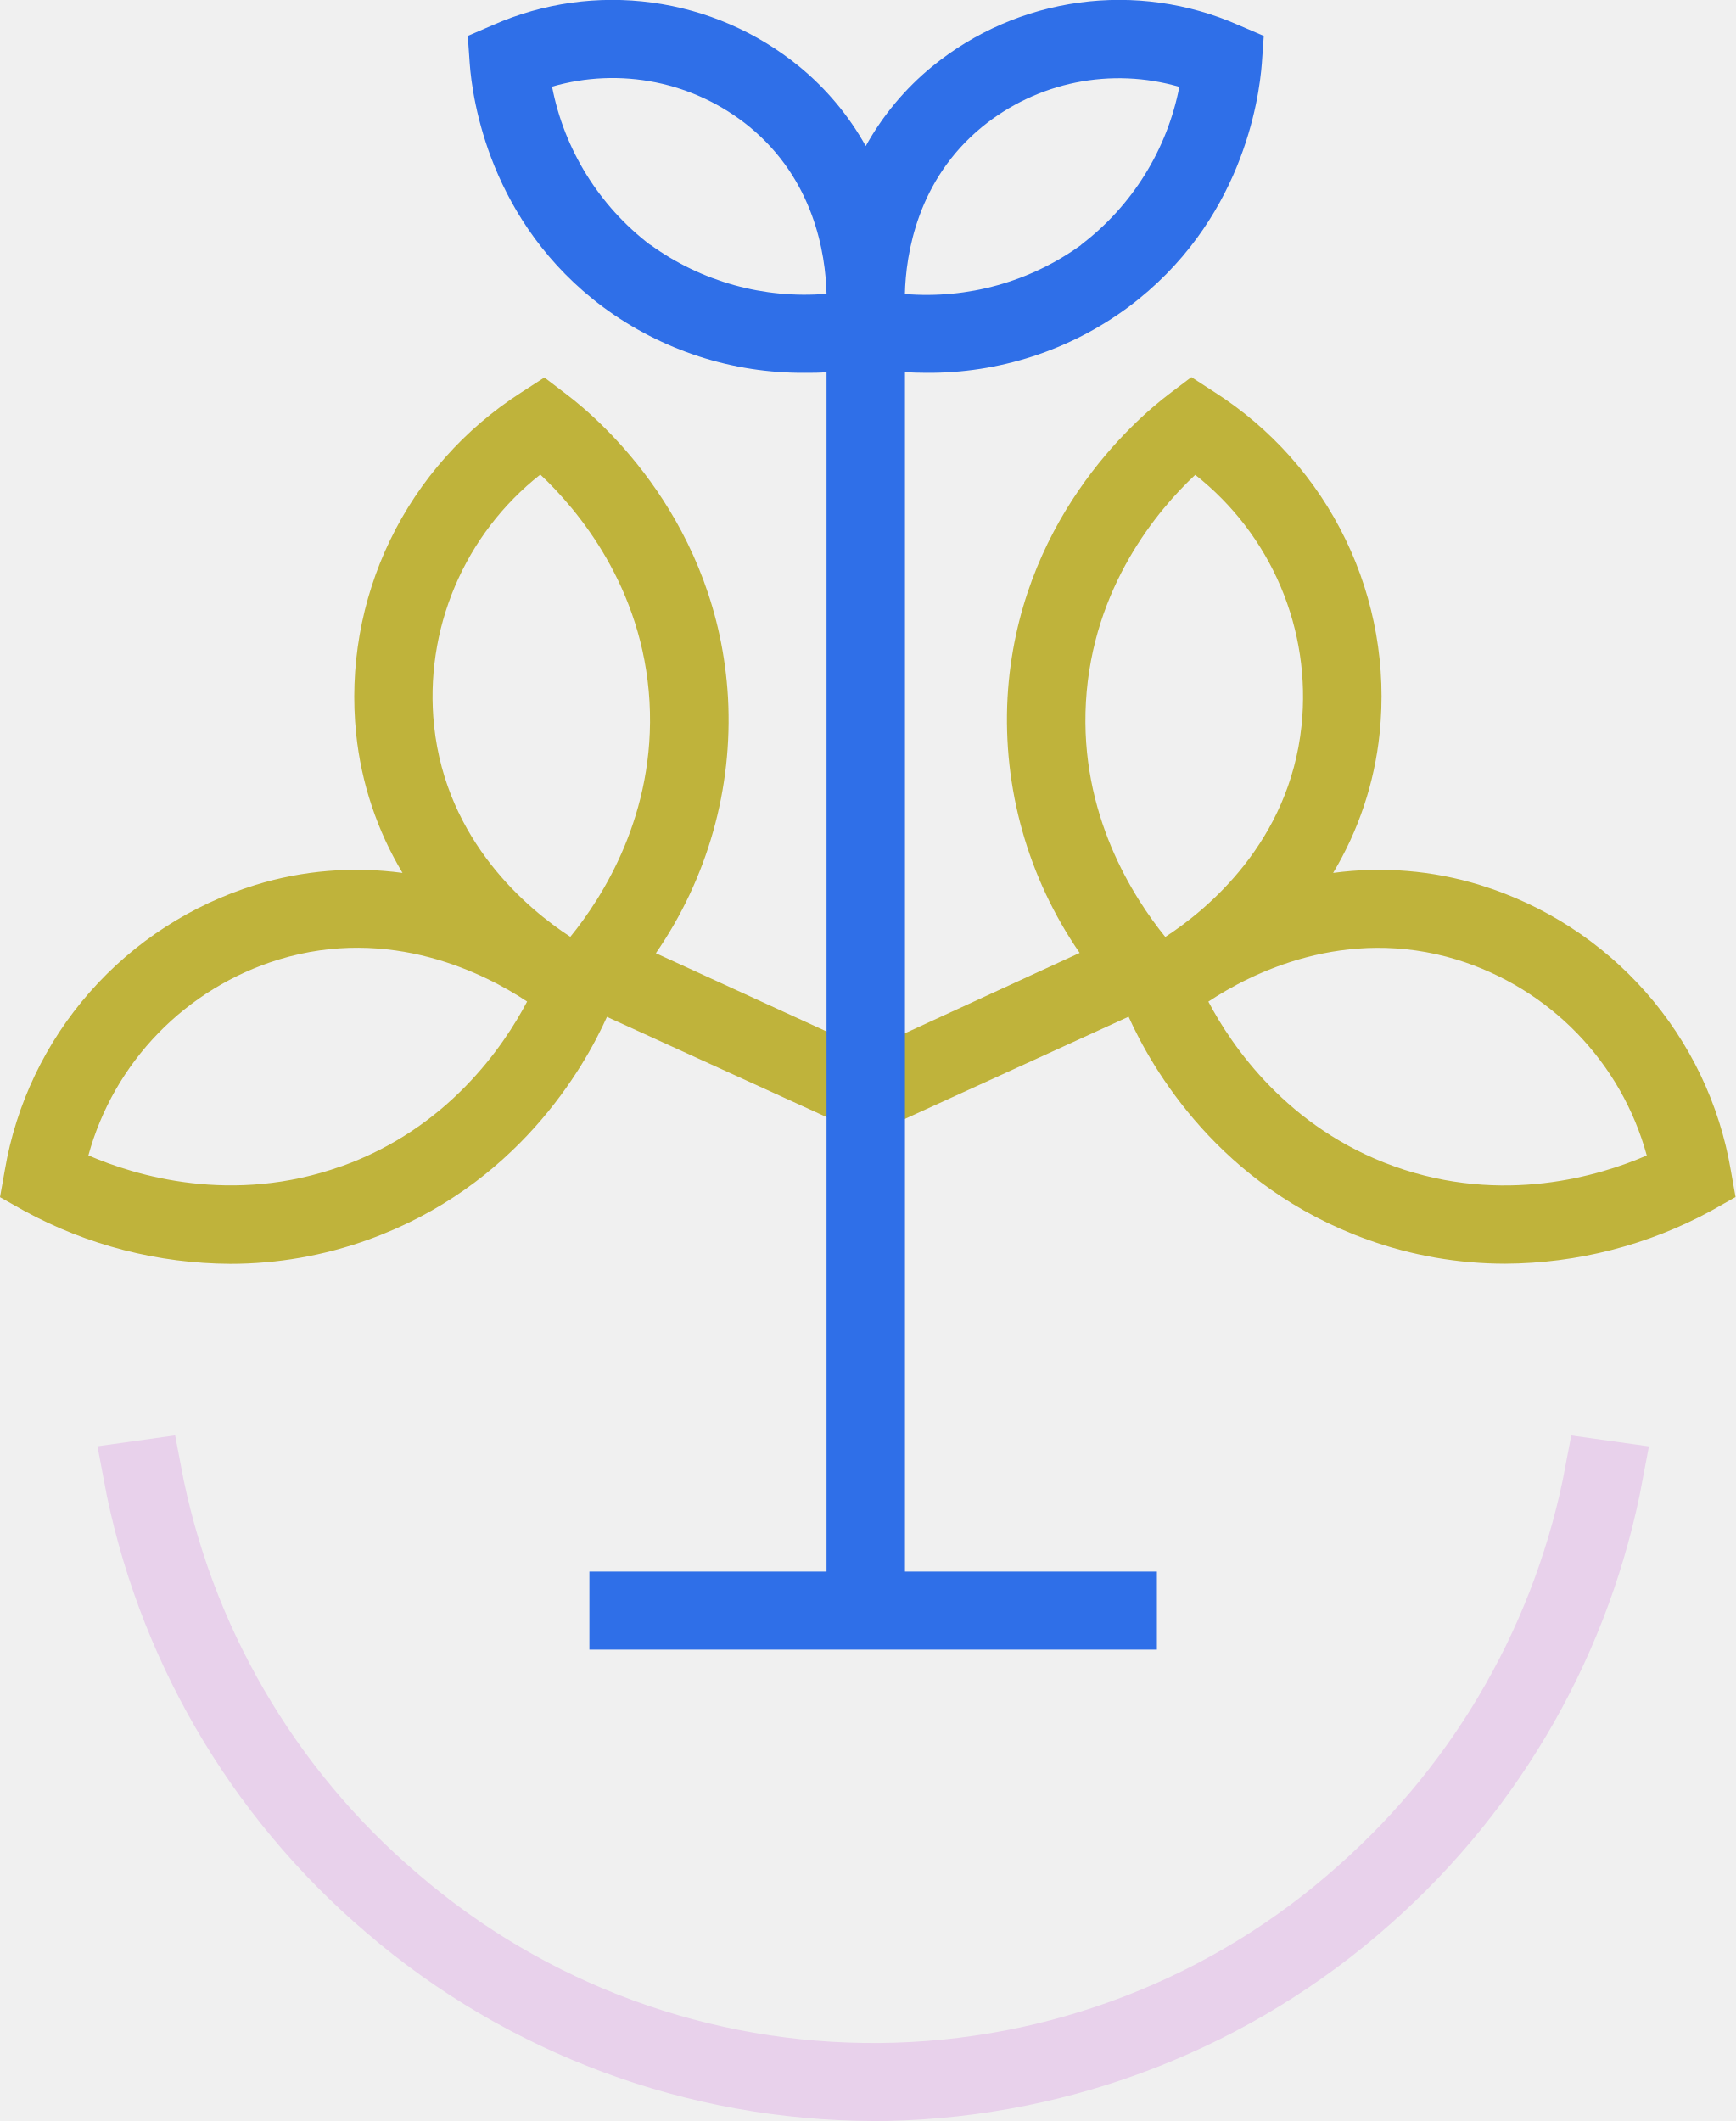
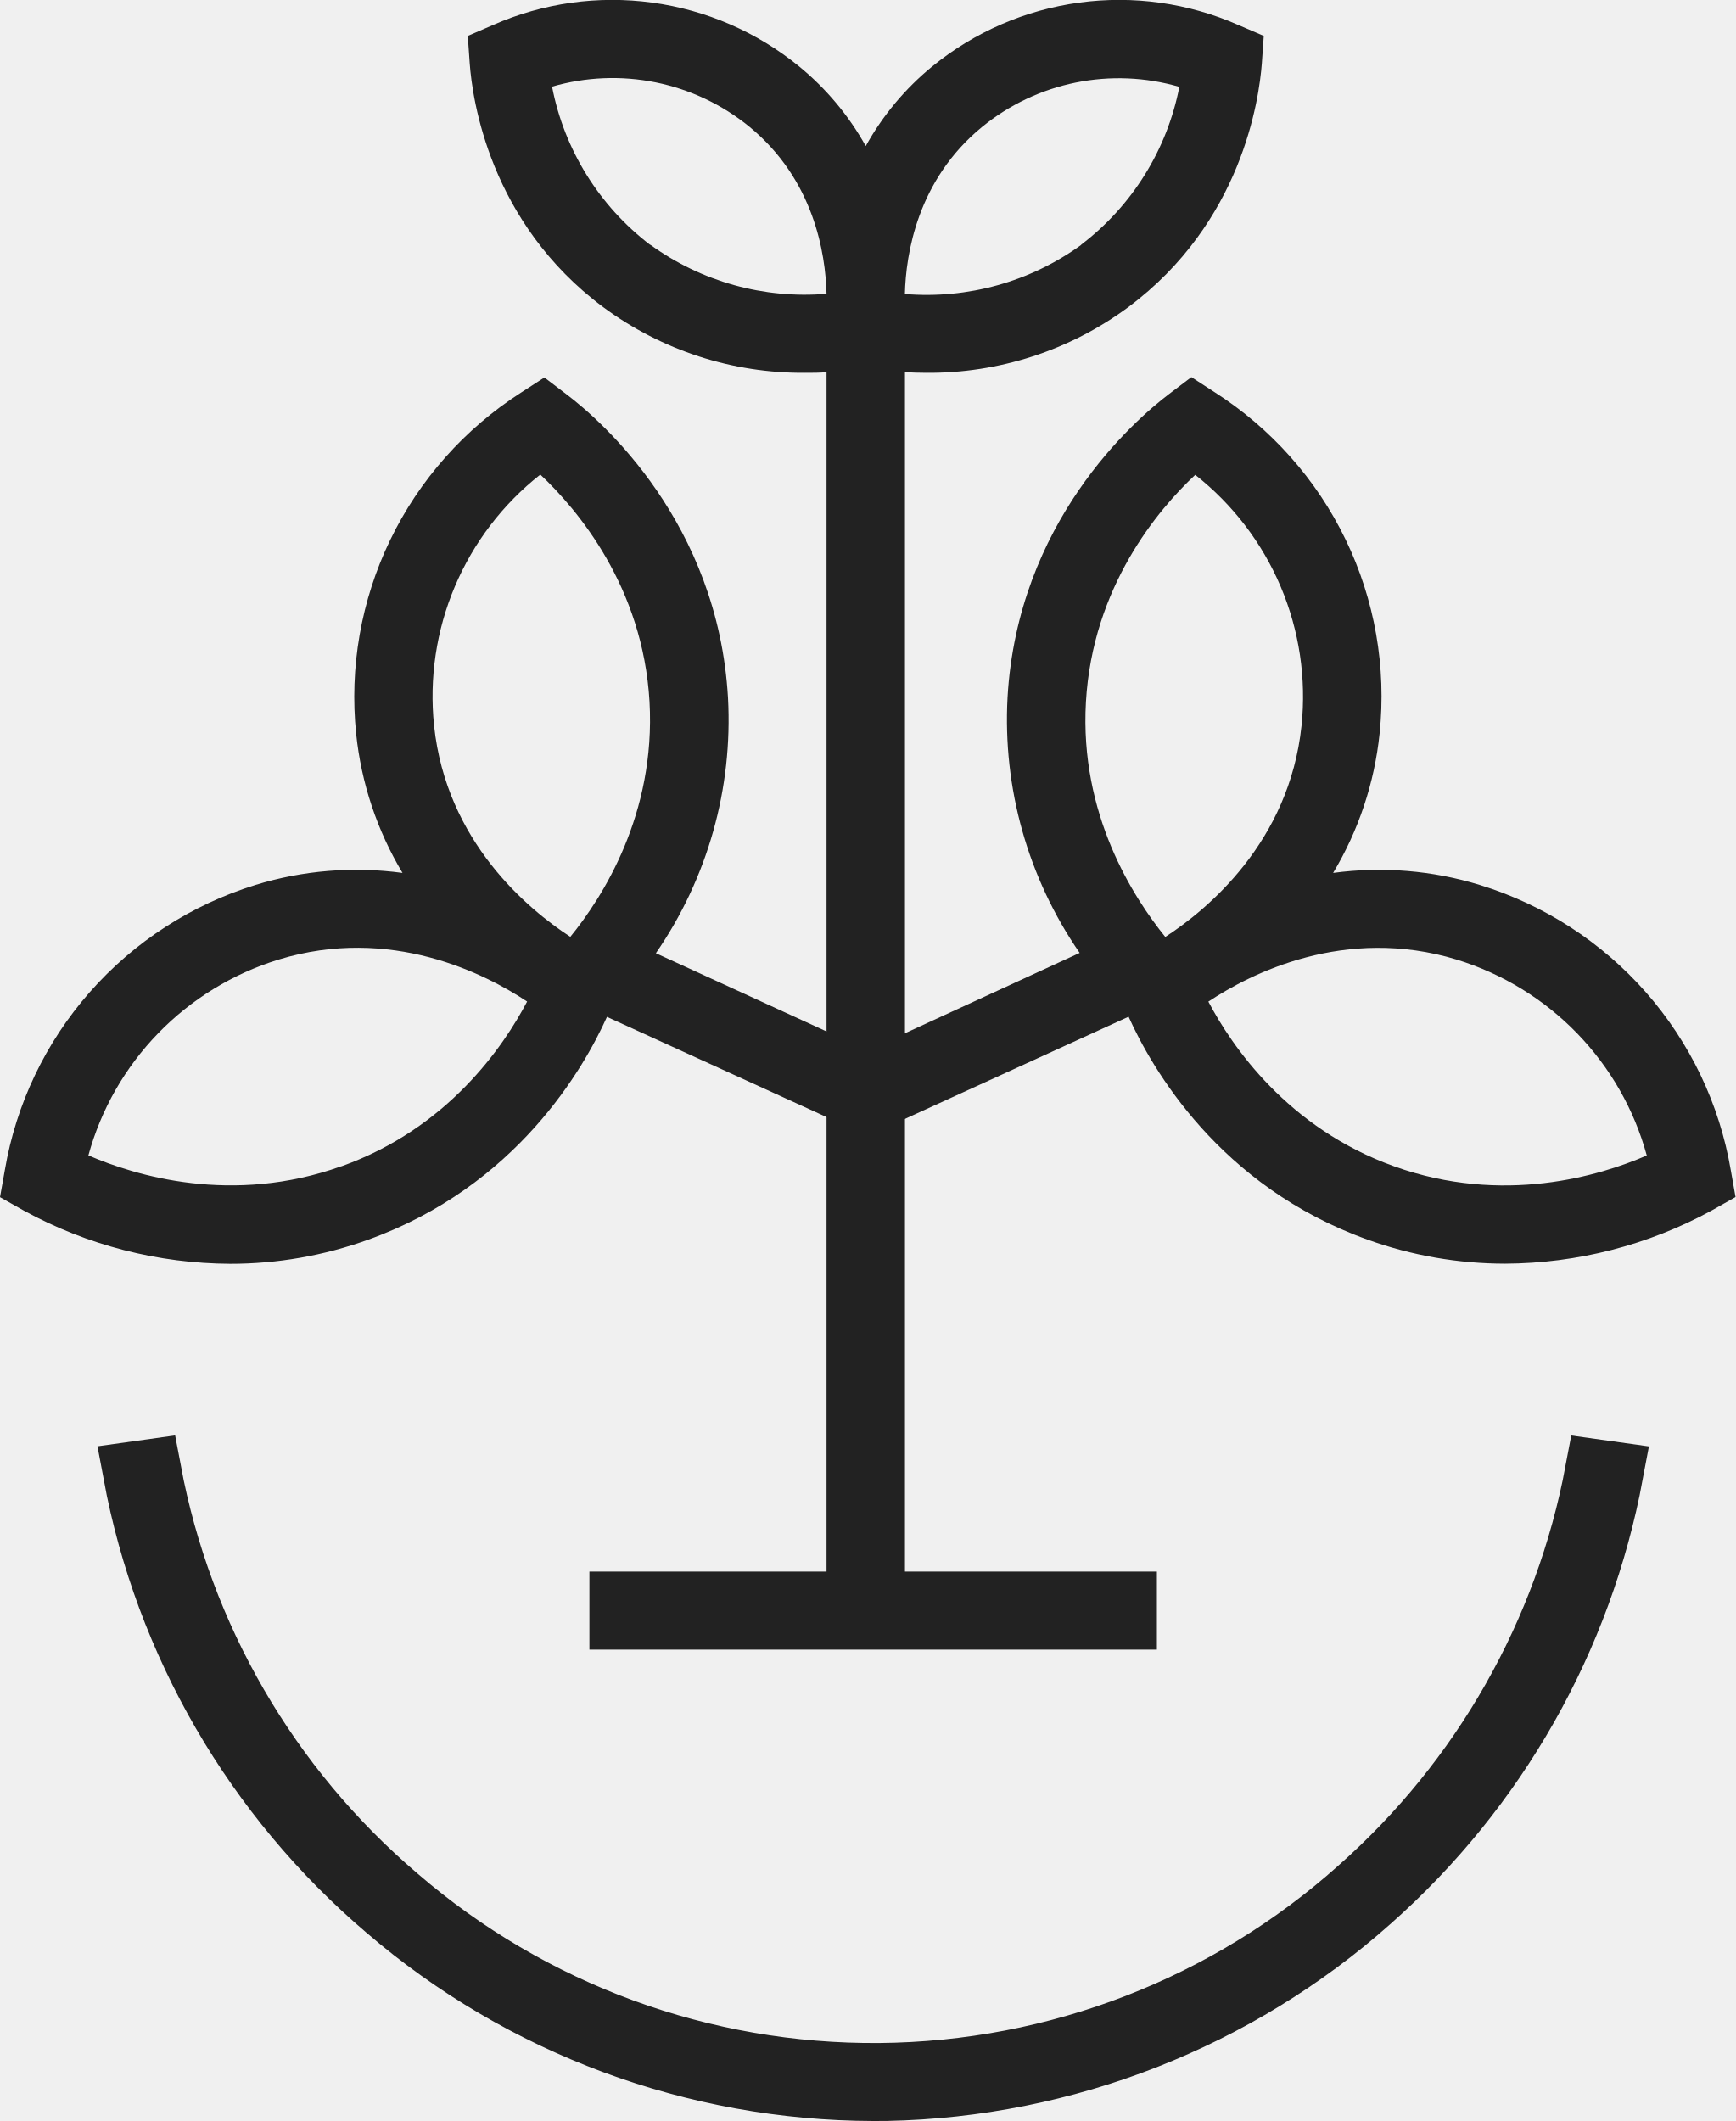
<svg xmlns="http://www.w3.org/2000/svg" width="54" height="66" viewBox="0 0 54 66" fill="none">
-   <g clip-path="url(#clip0_14_8)">
-     <path d="M12.057 59.385L12.054 59.382C7.951 55.891 5.187 51.111 4.207 45.85L4.642 45.789C5.609 50.95 8.321 55.637 12.343 59.061C16.512 62.661 21.857 64.621 27.374 64.573C32.892 64.525 38.202 62.472 42.307 58.799C46.158 55.395 48.752 50.816 49.695 45.792L50.13 45.853C49.174 50.975 46.53 55.646 42.602 59.118L42.6 59.12C38.46 62.801 33.133 64.886 27.582 64.998C27.453 65 27.319 65 27.179 65C21.626 64.987 16.261 62.995 12.057 59.385Z" fill="#E8D1EB" stroke="#E8D1EB" stroke-width="2" />
-     <path d="M53.851 36.407C53.501 34.356 52.586 32.441 51.209 30.875C49.831 29.31 48.045 28.155 46.048 27.539C44.571 27.084 43.011 26.956 41.479 27.163C42.272 25.84 42.766 24.361 42.925 22.828C43.141 20.758 42.775 18.668 41.869 16.793C40.963 14.917 39.551 13.328 37.792 12.204L37.069 11.735L36.377 12.259C35.268 13.098 31.661 16.26 31.349 21.702C31.196 24.526 31.985 27.321 33.593 29.652L27.001 32.684L20.407 29.661C22.016 27.33 22.805 24.535 22.651 21.711C22.339 16.269 18.723 13.098 17.623 12.268L16.938 11.746L16.214 12.215C14.457 13.341 13.046 14.929 12.14 16.805C11.234 18.68 10.868 20.769 11.082 22.839C11.241 24.368 11.733 25.843 12.524 27.163C10.991 26.955 9.43 27.082 7.952 27.536C5.955 28.153 4.169 29.308 2.792 30.874C1.415 32.44 0.501 34.356 0.151 36.407L0 37.253L0.752 37.677C2.72 38.75 4.925 39.317 7.169 39.327C8.629 39.327 10.077 39.073 11.45 38.578C16.066 36.922 18.166 33.241 18.885 31.642L26.491 35.113L27.001 34.009L27.509 35.113L35.115 31.637C35.834 33.236 37.934 36.918 42.55 38.574C43.923 39.069 45.371 39.322 46.831 39.323C49.075 39.312 51.28 38.745 53.248 37.673L54 37.249L53.851 36.407ZM16.809 14.765C17.965 15.852 20.003 18.257 20.209 21.832C20.407 25.341 18.741 27.93 17.745 29.151C16.434 28.296 13.888 26.196 13.506 22.581C13.352 21.107 13.574 19.618 14.152 18.252C14.73 16.886 15.644 15.688 16.811 14.768L16.809 14.765ZM10.62 36.291C7.229 37.507 4.208 36.584 2.75 35.953C3.142 34.523 3.889 33.216 4.923 32.151C5.958 31.086 7.245 30.298 8.666 29.86C12.158 28.791 15.099 30.301 16.401 31.165C15.671 32.558 13.934 35.113 10.623 36.293L10.62 36.291ZM33.788 21.843C33.995 18.259 36.035 15.854 37.189 14.776C38.356 15.695 39.271 16.893 39.849 18.258C40.427 19.623 40.65 21.112 40.496 22.585C40.115 26.2 37.57 28.3 36.257 29.155C35.268 27.93 33.587 25.341 33.788 21.843ZM43.377 36.293C40.066 35.105 38.329 32.558 37.597 31.167C38.904 30.299 41.843 28.795 45.332 29.862C46.752 30.301 48.037 31.089 49.07 32.154C50.102 33.219 50.848 34.526 51.238 35.955C49.792 36.584 46.769 37.51 43.377 36.293Z" fill="#BFB33B" />
-     <path d="M38.524 0.775C36.973 0.093 35.262 -0.148 33.582 0.081C31.901 0.309 30.317 0.996 29.006 2.067C28.165 2.755 27.463 3.596 26.937 4.545C26.409 3.596 25.706 2.756 24.865 2.067C23.554 0.996 21.97 0.309 20.29 0.081C18.609 -0.148 16.898 0.093 15.347 0.775L14.555 1.117L14.615 1.974C14.695 3.078 15.227 6.925 18.772 9.56C20.587 10.901 22.791 11.618 25.051 11.601C25.287 11.601 25.508 11.601 25.717 11.581V48.903H18.339V51.332H35.996V48.903H28.157V11.581C28.363 11.592 28.585 11.601 28.822 11.601C31.082 11.618 33.287 10.902 35.102 9.56C38.644 6.925 39.176 3.092 39.261 1.974L39.321 1.117L38.524 0.775ZM20.232 7.621C18.642 6.408 17.555 4.655 17.177 2.696C18.225 2.392 19.331 2.346 20.401 2.563C21.47 2.78 22.47 3.253 23.315 3.942C25.326 5.592 25.686 7.888 25.717 9.143C23.763 9.306 21.816 8.763 20.232 7.614V7.621ZM33.64 7.621C32.055 8.769 30.108 9.311 28.155 9.149C28.186 7.895 28.545 5.598 30.557 3.949C31.401 3.26 32.401 2.786 33.471 2.569C34.54 2.352 35.647 2.398 36.694 2.703C36.314 4.657 35.227 6.405 33.64 7.614V7.621Z" fill="#2F6FE8" />
-   </g>
-   <defs>
-     <clipPath id="clip0_14_8">
-       <rect width="54" height="66" fill="white" />
-     </clipPath>
-   </defs>
+   <path d="M12.057 59.385L12.054 59.382C7.951 55.891 5.187 51.111 4.207 45.85L4.642 45.789C5.609 50.95 8.321 55.637 12.343 59.061C16.512 62.661 21.857 64.621 27.374 64.573C32.892 64.525 38.202 62.472 42.307 58.799C46.158 55.395 48.752 50.816 49.695 45.792L50.13 45.853C49.174 50.975 46.53 55.646 42.602 59.118L42.6 59.12C38.46 62.801 33.133 64.886 27.582 64.998C27.453 65 27.319 65 27.179 65C21.626 64.987 16.261 62.995 12.057 59.385Z" fill="#222222" stroke="#222222" stroke-width="2" />
+   <path d="M53.851 36.407C53.501 34.356 52.586 32.441 51.209 30.875C49.831 29.31 48.045 28.155 46.048 27.539C44.571 27.084 43.011 26.956 41.479 27.163C42.272 25.84 42.766 24.361 42.925 22.828C43.141 20.758 42.775 18.668 41.869 16.793C40.963 14.917 39.551 13.328 37.792 12.204L37.069 11.735L36.377 12.259C35.268 13.098 31.661 16.26 31.349 21.702C31.196 24.526 31.985 27.321 33.593 29.652L27.001 32.684L20.407 29.661C22.016 27.33 22.805 24.535 22.651 21.711C22.339 16.269 18.723 13.098 17.623 12.268L16.938 11.746L16.214 12.215C14.457 13.341 13.046 14.929 12.14 16.805C11.234 18.68 10.868 20.769 11.082 22.839C11.241 24.368 11.733 25.843 12.524 27.163C10.991 26.955 9.43 27.082 7.952 27.536C5.955 28.153 4.169 29.308 2.792 30.874C1.415 32.44 0.501 34.356 0.151 36.407L0 37.253L0.752 37.677C2.72 38.75 4.925 39.317 7.169 39.327C8.629 39.327 10.077 39.073 11.45 38.578C16.066 36.922 18.166 33.241 18.885 31.642L26.491 35.113L27.001 34.009L27.509 35.113L35.115 31.637C35.834 33.236 37.934 36.918 42.55 38.574C43.923 39.069 45.371 39.322 46.831 39.323C49.075 39.312 51.28 38.745 53.248 37.673L54 37.249L53.851 36.407ZM16.809 14.765C17.965 15.852 20.003 18.257 20.209 21.832C20.407 25.341 18.741 27.93 17.745 29.151C16.434 28.296 13.888 26.196 13.506 22.581C13.352 21.107 13.574 19.618 14.152 18.252C14.73 16.886 15.644 15.688 16.811 14.768L16.809 14.765ZM10.62 36.291C7.229 37.507 4.208 36.584 2.75 35.953C3.142 34.523 3.889 33.216 4.923 32.151C5.958 31.086 7.245 30.298 8.666 29.86C12.158 28.791 15.099 30.301 16.401 31.165C15.671 32.558 13.934 35.113 10.623 36.293L10.62 36.291ZM33.788 21.843C33.995 18.259 36.035 15.854 37.189 14.776C38.356 15.695 39.271 16.893 39.849 18.258C40.427 19.623 40.65 21.112 40.496 22.585C40.115 26.2 37.57 28.3 36.257 29.155C35.268 27.93 33.587 25.341 33.788 21.843ZM43.377 36.293C40.066 35.105 38.329 32.558 37.597 31.167C38.904 30.299 41.843 28.795 45.332 29.862C46.752 30.301 48.037 31.089 49.07 32.154C50.102 33.219 50.848 34.526 51.238 35.955C49.792 36.584 46.769 37.51 43.377 36.293Z" fill="#222222" />
+   <path d="M38.524 0.775C36.973 0.093 35.262 -0.148 33.582 0.081C31.901 0.309 30.317 0.996 29.006 2.067C28.165 2.755 27.463 3.596 26.937 4.545C26.409 3.596 25.706 2.756 24.865 2.067C23.554 0.996 21.97 0.309 20.29 0.081C18.609 -0.148 16.898 0.093 15.347 0.775L14.555 1.117L14.615 1.974C14.695 3.078 15.227 6.925 18.772 9.56C20.587 10.901 22.791 11.618 25.051 11.601C25.287 11.601 25.508 11.601 25.717 11.581V48.903H18.339V51.332H35.996V48.903H28.157V11.581C28.363 11.592 28.585 11.601 28.822 11.601C31.082 11.618 33.287 10.902 35.102 9.56C38.644 6.925 39.176 3.092 39.261 1.974L39.321 1.117L38.524 0.775ZM20.232 7.621C18.642 6.408 17.555 4.655 17.177 2.696C18.225 2.392 19.331 2.346 20.401 2.563C21.47 2.78 22.47 3.253 23.315 3.942C25.326 5.592 25.686 7.888 25.717 9.143C23.763 9.306 21.816 8.763 20.232 7.614V7.621ZM33.64 7.621C32.055 8.769 30.108 9.311 28.155 9.149C28.186 7.895 28.545 5.598 30.557 3.949C31.401 3.26 32.401 2.786 33.471 2.569C34.54 2.352 35.647 2.398 36.694 2.703C36.314 4.657 35.227 6.405 33.64 7.614V7.621Z" fill="#222222" />
</svg>
